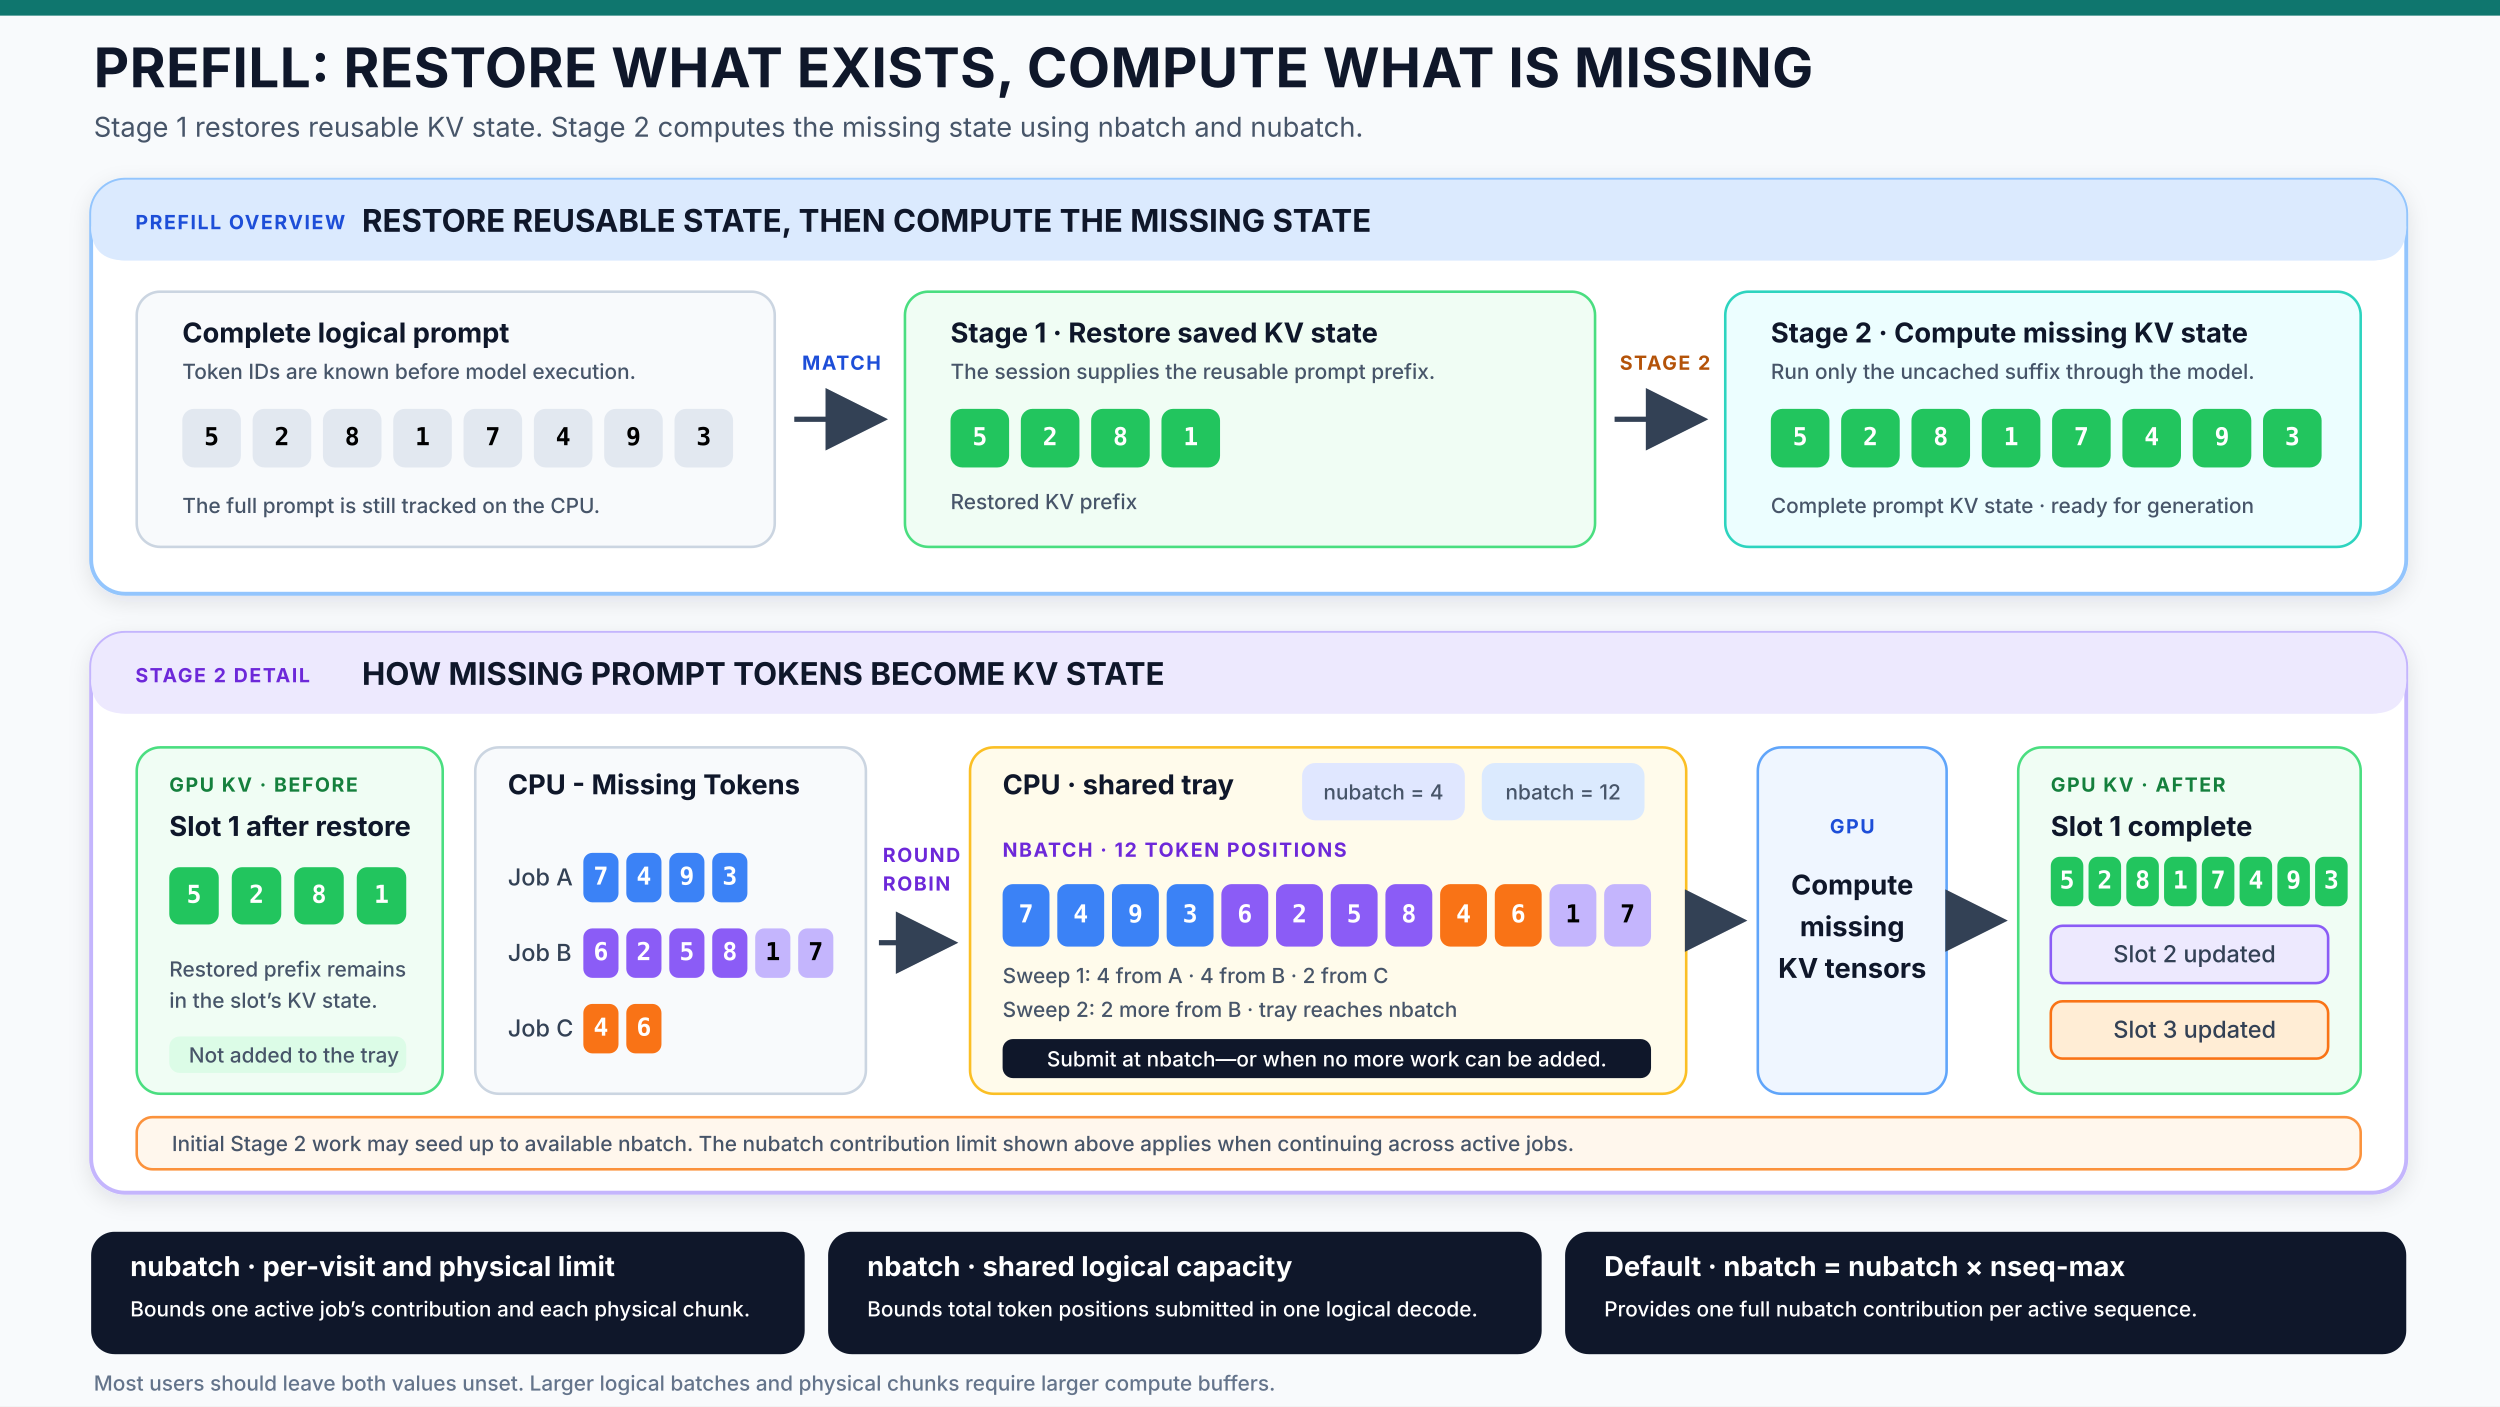
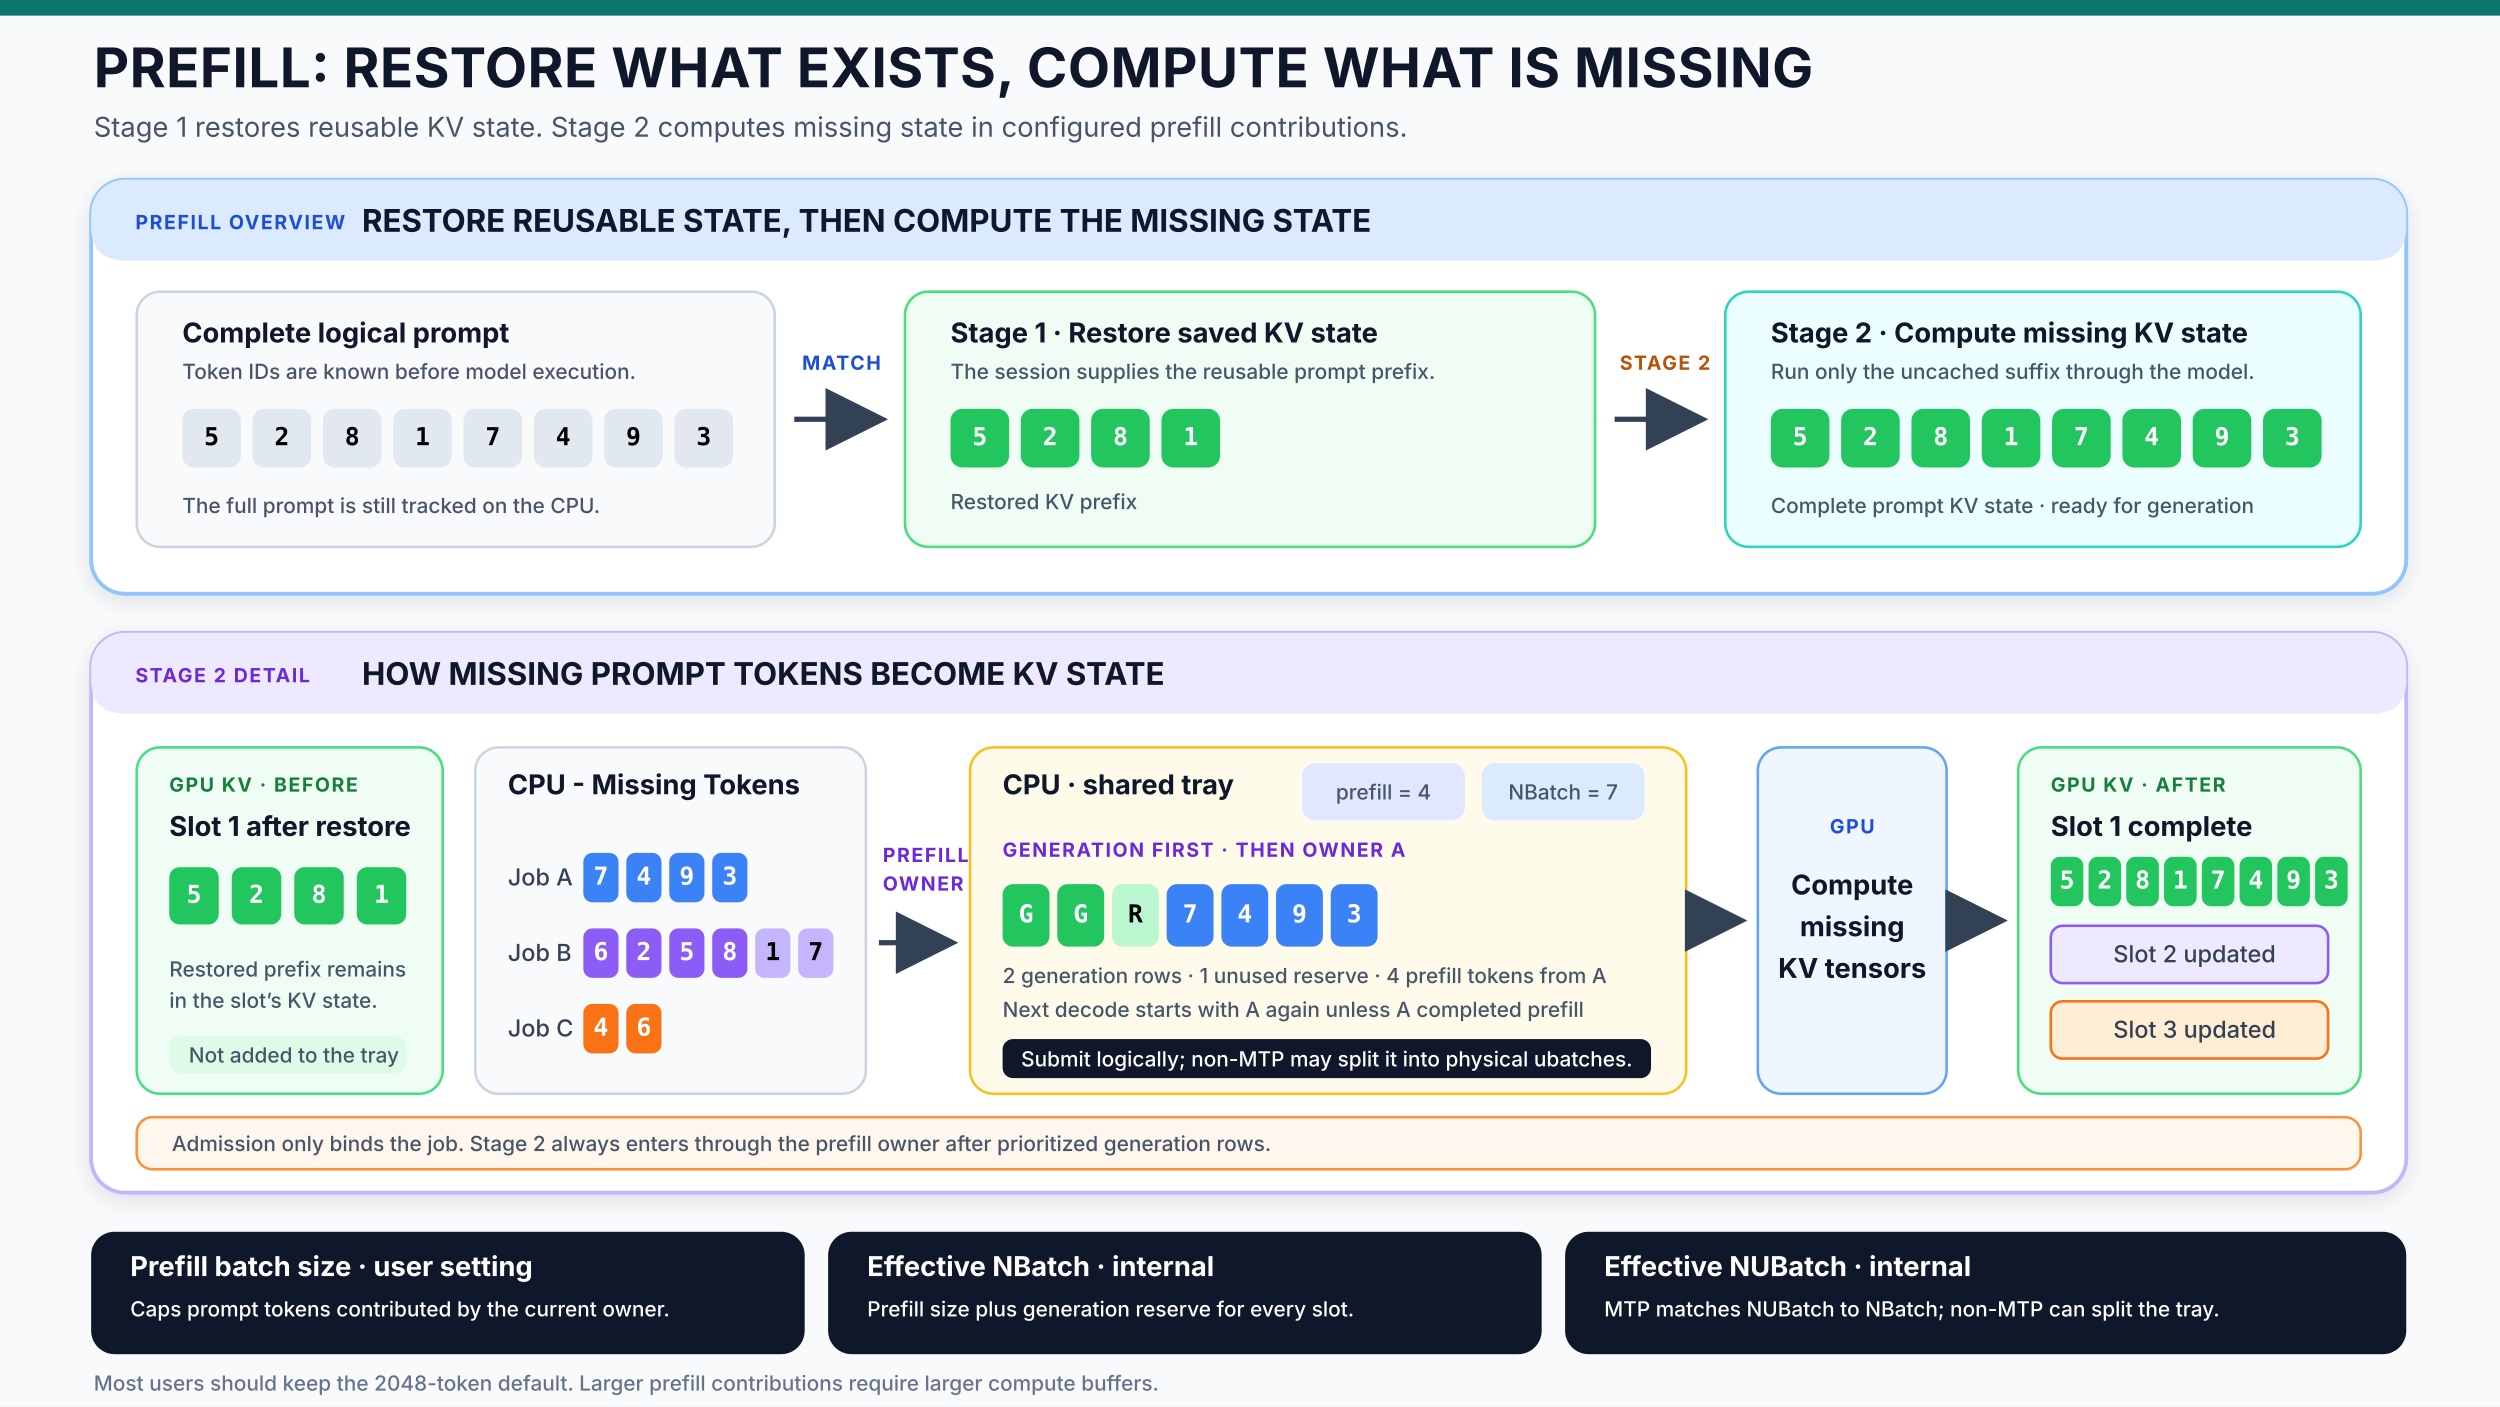
<svg xmlns="http://www.w3.org/2000/svg" width="1920" height="1080" viewBox="0 0 1920 1080" role="img" aria-labelledby="title desc">
  <defs>
    <filter id="shadow" x="-10%" y="-10%" width="120%" height="135%">
      <feDropShadow dx="0" dy="5" stdDeviation="8" flood-color="#0f172a" flood-opacity="0.10" />
    </filter>
    <marker id="arrow" markerWidth="12" markerHeight="12" refX="10" refY="6" orient="auto" markerUnits="strokeWidth">
      <path d="M 0 0 L 12 6 L 0 12 z" fill="#334155" />
    </marker>
    <style>
      .title { font: 700 42px Inter, ui-sans-serif, system-ui, sans-serif; fill: #0f172a; letter-spacing: 0.4px; }
      .subtitle { font: 400 21px Inter, ui-sans-serif, system-ui, sans-serif; fill: #475569; }
      .section { font: 700 24px Inter, ui-sans-serif, system-ui, sans-serif; fill: #0f172a; }
      .heading { font: 700 21px Inter, ui-sans-serif, system-ui, sans-serif; fill: #0f172a; }
      .body { font: 500 18px Inter, ui-sans-serif, system-ui, sans-serif; fill: #334155; }
      .small { font: 500 16px Inter, ui-sans-serif, system-ui, sans-serif; fill: #475569; }
      .eyebrow { font: 700 15px Inter, ui-sans-serif, system-ui, sans-serif; letter-spacing: 1.2px; }
      .token { font: 700 19px ui-monospace, SFMono-Regular, Menlo, Consolas, monospace; text-anchor: middle; dominant-baseline: middle; }
      .white { fill: #ffffff; }
      .muted { fill: #64748b; }
    </style>
  </defs>
  <rect width="1920" height="1080" fill="#f8fafc" />
  <rect x="0" y="0" width="1920" height="12" fill="#0f766e" />
  <text class="title" x="72" y="67">PREFILL: RESTORE WHAT EXISTS, COMPUTE WHAT IS MISSING</text>
-   <text class="subtitle" x="72" y="105">Stage 1 restores reusable KV state. Stage 2 computes the missing state using nbatch and nubatch.</text>
+   <text class="subtitle" x="72" y="105">Stage 1 restores reusable KV state. Stage 2 computes missing state in configured prefill contributions.</text>
  <g filter="url(#shadow)">
    <rect x="70" y="138" width="1778" height="318" rx="26" fill="#ffffff" stroke="#93c5fd" stroke-width="3" />
  </g>
  <rect x="70" y="138" width="1778" height="62" rx="26" fill="#dbeafe" />
  <path d="M 70 174 Q 70 200 96 200 H 1822 Q 1848 200 1848 174" fill="#dbeafe" />
  <text class="eyebrow" x="104" y="176" fill="#1d4ed8">PREFILL OVERVIEW</text>
  <text class="section" x="278" y="178">RESTORE REUSABLE STATE, THEN COMPUTE THE MISSING STATE</text>
  <rect x="105" y="224" width="490" height="196" rx="18" fill="#f8fafc" stroke="#cbd5e1" stroke-width="2" />
  <text class="heading" x="140" y="263">Complete logical prompt</text>
  <text class="small" x="140" y="291">Token IDs are known before model execution.</text>
  <g>
    <rect x="140" y="314" width="45" height="45" rx="9" fill="#e2e8f0" />
    <rect x="194" y="314" width="45" height="45" rx="9" fill="#e2e8f0" />
    <rect x="248" y="314" width="45" height="45" rx="9" fill="#e2e8f0" />
    <rect x="302" y="314" width="45" height="45" rx="9" fill="#e2e8f0" />
    <rect x="356" y="314" width="45" height="45" rx="9" fill="#e2e8f0" />
    <rect x="410" y="314" width="45" height="45" rx="9" fill="#e2e8f0" />
    <rect x="464" y="314" width="45" height="45" rx="9" fill="#e2e8f0" />
    <rect x="518" y="314" width="45" height="45" rx="9" fill="#e2e8f0" />
    <text class="token" x="162.5" y="336.5">5</text>
    <text class="token" x="216.5" y="336.5">2</text>
    <text class="token" x="270.5" y="336.5">8</text>
    <text class="token" x="324.5" y="336.5">1</text>
    <text class="token" x="378.5" y="336.5">7</text>
    <text class="token" x="432.5" y="336.5">4</text>
    <text class="token" x="486.5" y="336.5">9</text>
    <text class="token" x="540.5" y="336.5">3</text>
  </g>
  <text class="small" x="140" y="394">The full prompt is still tracked on the CPU.</text>
  <path d="M 610 322 H 674" stroke="#334155" stroke-width="4" fill="none" marker-end="url(#arrow)" />
  <text class="eyebrow" x="616" y="284" fill="#1d4ed8">MATCH</text>
  <rect x="695" y="224" width="530" height="196" rx="18" fill="#f0fdf4" stroke="#4ade80" stroke-width="2" />
  <text class="heading" x="730" y="263">Stage 1 · Restore saved KV state</text>
  <text class="small" x="730" y="291">The session supplies the reusable prompt prefix.</text>
  <g>
    <rect x="730" y="314" width="45" height="45" rx="9" fill="#22c55e" />
    <rect x="784" y="314" width="45" height="45" rx="9" fill="#22c55e" />
    <rect x="838" y="314" width="45" height="45" rx="9" fill="#22c55e" />
    <rect x="892" y="314" width="45" height="45" rx="9" fill="#22c55e" />
    <text class="token white" x="752.5" y="336.5">5</text>
    <text class="token white" x="806.5" y="336.5">2</text>
    <text class="token white" x="860.5" y="336.5">8</text>
    <text class="token white" x="914.5" y="336.5">1</text>
  </g>
  <text class="small" x="730" y="391">Restored KV prefix</text>
  <path d="M 1240 322 H 1304" stroke="#334155" stroke-width="4" fill="none" marker-end="url(#arrow)" />
  <text class="eyebrow" x="1244" y="284" fill="#b45309">STAGE 2</text>
  <rect x="1325" y="224" width="488" height="196" rx="18" fill="#ecfeff" stroke="#2dd4bf" stroke-width="2" />
  <text class="heading" x="1360" y="263">Stage 2 · Compute missing KV state</text>
  <text class="small" x="1360" y="291">Run only the uncached suffix through the model.</text>
  <g>
    <rect x="1360" y="314" width="45" height="45" rx="9" fill="#22c55e" />
    <rect x="1414" y="314" width="45" height="45" rx="9" fill="#22c55e" />
    <rect x="1468" y="314" width="45" height="45" rx="9" fill="#22c55e" />
    <rect x="1522" y="314" width="45" height="45" rx="9" fill="#22c55e" />
    <rect x="1576" y="314" width="45" height="45" rx="9" fill="#22c55e" />
    <rect x="1630" y="314" width="45" height="45" rx="9" fill="#22c55e" />
    <rect x="1684" y="314" width="45" height="45" rx="9" fill="#22c55e" />
    <rect x="1738" y="314" width="45" height="45" rx="9" fill="#22c55e" />
    <text class="token white" x="1382.5" y="336.5">5</text>
    <text class="token white" x="1436.5" y="336.5">2</text>
    <text class="token white" x="1490.5" y="336.5">8</text>
    <text class="token white" x="1544.5" y="336.5">1</text>
    <text class="token white" x="1598.5" y="336.5">7</text>
    <text class="token white" x="1652.5" y="336.5">4</text>
    <text class="token white" x="1706.5" y="336.5">9</text>
    <text class="token white" x="1760.5" y="336.5">3</text>
  </g>
  <text class="small" x="1360" y="394">Complete prompt KV state · ready for generation</text>
  <g filter="url(#shadow)">
    <rect x="70" y="486" width="1778" height="430" rx="26" fill="#ffffff" stroke="#c4b5fd" stroke-width="3" />
  </g>
  <rect x="70" y="486" width="1778" height="62" rx="26" fill="#ede9fe" />
  <path d="M 70 522 Q 70 548 96 548 H 1822 Q 1848 548 1848 522" fill="#ede9fe" />
  <text class="eyebrow" x="104" y="524" fill="#6d28d9">STAGE 2 DETAIL</text>
  <text class="section" x="278" y="526">HOW MISSING PROMPT TOKENS BECOME KV STATE</text>
  <rect x="105" y="574" width="235" height="266" rx="18" fill="#f0fdf4" stroke="#4ade80" stroke-width="2" />
  <text class="eyebrow" x="130" y="608" fill="#15803d">GPU KV · BEFORE</text>
  <text class="heading" x="130" y="642">Slot 1 after restore</text>
  <g>
    <rect x="130" y="666" width="38" height="44" rx="8" fill="#22c55e" />
    <rect x="178" y="666" width="38" height="44" rx="8" fill="#22c55e" />
    <rect x="226" y="666" width="38" height="44" rx="8" fill="#22c55e" />
    <rect x="274" y="666" width="38" height="44" rx="8" fill="#22c55e" />
    <text class="token white" x="149" y="688">5</text>
    <text class="token white" x="197" y="688">2</text>
    <text class="token white" x="245" y="688">8</text>
    <text class="token white" x="293" y="688">1</text>
  </g>
  <text class="small" x="130" y="750">Restored prefix remains</text>
  <text class="small" x="130" y="774">in the slot’s KV state.</text>
  <rect x="130" y="796" width="182" height="28" rx="8" fill="#dcfce7" />
  <text class="small" x="145" y="816">Not added to the tray</text>
  <rect x="365" y="574" width="300" height="266" rx="18" fill="#f8fafc" stroke="#cbd5e1" stroke-width="2" />
  <text class="heading" x="390" y="610">CPU - Missing Tokens</text>
  <text class="body" x="390" y="680">Job A</text>
  <g>
    <rect x="448" y="655" width="27" height="38" rx="7" fill="#3b82f6" />
    <rect x="481" y="655" width="27" height="38" rx="7" fill="#3b82f6" />
    <rect x="514" y="655" width="27" height="38" rx="7" fill="#3b82f6" />
    <rect x="547" y="655" width="27" height="38" rx="7" fill="#3b82f6" />
    <text class="token white" x="461.5" y="674">7</text>
    <text class="token white" x="494.5" y="674">4</text>
    <text class="token white" x="527.5" y="674">9</text>
    <text class="token white" x="560.5" y="674">3</text>
  </g>
  <text class="body" x="390" y="738">Job B</text>
  <g>
    <rect x="448" y="713" width="27" height="38" rx="7" fill="#8b5cf6" />
    <rect x="481" y="713" width="27" height="38" rx="7" fill="#8b5cf6" />
    <rect x="514" y="713" width="27" height="38" rx="7" fill="#8b5cf6" />
    <rect x="547" y="713" width="27" height="38" rx="7" fill="#8b5cf6" />
    <rect x="580" y="713" width="27" height="38" rx="7" fill="#c4b5fd" />
    <rect x="613" y="713" width="27" height="38" rx="7" fill="#c4b5fd" />
    <text class="token white" x="461.5" y="732">6</text>
    <text class="token white" x="494.5" y="732">2</text>
    <text class="token white" x="527.5" y="732">5</text>
    <text class="token white" x="560.5" y="732">8</text>
    <text class="token" x="593.5" y="732">1</text>
    <text class="token" x="626.5" y="732">7</text>
  </g>
  <text class="body" x="390" y="796">Job C</text>
  <g>
    <rect x="448" y="771" width="27" height="38" rx="7" fill="#f97316" />
    <rect x="481" y="771" width="27" height="38" rx="7" fill="#f97316" />
    <text class="token white" x="461.5" y="790">4</text>
    <text class="token white" x="494.5" y="790">6</text>
  </g>
-   <text class="eyebrow" x="678" y="662" fill="#6d28d9">ROUND</text>
-   <text class="eyebrow" x="678" y="684" fill="#6d28d9">ROBIN</text>
+   <text class="eyebrow" x="678" y="662" fill="#6d28d9">PREFILL</text>
+   <text class="eyebrow" x="678" y="684" fill="#6d28d9">OWNER A</text>
  <path d="M 675 724 H 728" stroke="#334155" stroke-width="4" fill="none" marker-end="url(#arrow)" />
  <rect x="745" y="574" width="550" height="266" rx="18" fill="#fffbeb" stroke="#fbbf24" stroke-width="2" />
  <text class="heading" x="770" y="610">CPU · shared tray</text>
  <rect x="1000" y="586" width="125" height="44" rx="10" fill="#e0e7ff" />
  <rect x="1138" y="586" width="125" height="44" rx="10" fill="#dbeafe" />
-   <text class="small" x="1062.5" y="614" text-anchor="middle">nubatch = 4</text>
-   <text class="small" x="1200.5" y="614" text-anchor="middle">nbatch = 12</text>
-   <text class="eyebrow" x="770" y="658" fill="#6d28d9">NBATCH · 12 TOKEN POSITIONS</text>
-   <g>
-     <rect x="770" y="679" width="36" height="48" rx="8" fill="#3b82f6" />
-     <rect x="812" y="679" width="36" height="48" rx="8" fill="#3b82f6" />
-     <rect x="854" y="679" width="36" height="48" rx="8" fill="#3b82f6" />
+   <text class="small" x="1062.5" y="614" text-anchor="middle">prefill = 4</text>
+   <text class="small" x="1200.5" y="614" text-anchor="middle">NBatch = 7</text>
+   <text class="eyebrow" x="770" y="658" fill="#6d28d9">GENERATION FIRST · THEN OWNER A</text>
+   <g>
+     <rect x="770" y="679" width="36" height="48" rx="8" fill="#22c55e" />
+     <rect x="812" y="679" width="36" height="48" rx="8" fill="#22c55e" />
+     <rect x="854" y="679" width="36" height="48" rx="8" fill="#bbf7d0" />
    <rect x="896" y="679" width="36" height="48" rx="8" fill="#3b82f6" />
-     <rect x="938" y="679" width="36" height="48" rx="8" fill="#8b5cf6" />
-     <rect x="980" y="679" width="36" height="48" rx="8" fill="#8b5cf6" />
-     <rect x="1022" y="679" width="36" height="48" rx="8" fill="#8b5cf6" />
-     <rect x="1064" y="679" width="36" height="48" rx="8" fill="#8b5cf6" />
-     <rect x="1106" y="679" width="36" height="48" rx="8" fill="#f97316" />
-     <rect x="1148" y="679" width="36" height="48" rx="8" fill="#f97316" />
-     <rect x="1190" y="679" width="36" height="48" rx="8" fill="#c4b5fd" />
-     <rect x="1232" y="679" width="36" height="48" rx="8" fill="#c4b5fd" />
-     <text class="token white" x="788" y="703">7</text>
-     <text class="token white" x="830" y="703">4</text>
-     <text class="token white" x="872" y="703">9</text>
-     <text class="token white" x="914" y="703">3</text>
-     <text class="token white" x="956" y="703">6</text>
-     <text class="token white" x="998" y="703">2</text>
-     <text class="token white" x="1040" y="703">5</text>
-     <text class="token white" x="1082" y="703">8</text>
-     <text class="token white" x="1124" y="703">4</text>
-     <text class="token white" x="1166" y="703">6</text>
-     <text class="token" x="1208" y="703">1</text>
-     <text class="token" x="1250" y="703">7</text>
-   </g>
-   <text class="small" x="770" y="755">Sweep 1: 4 from A · 4 from B · 2 from C</text>
-   <text class="small" x="770" y="781">Sweep 2: 2 more from B · tray reaches nbatch</text>
+     <rect x="938" y="679" width="36" height="48" rx="8" fill="#3b82f6" />
+     <rect x="980" y="679" width="36" height="48" rx="8" fill="#3b82f6" />
+     <rect x="1022" y="679" width="36" height="48" rx="8" fill="#3b82f6" />
+     <text class="token white" x="788" y="703">G</text>
+     <text class="token white" x="830" y="703">G</text>
+     <text class="token" x="872" y="703">R</text>
+     <text class="token white" x="914" y="703">7</text>
+     <text class="token white" x="956" y="703">4</text>
+     <text class="token white" x="998" y="703">9</text>
+     <text class="token white" x="1040" y="703">3</text>
+   </g>
+   <text class="small" x="770" y="755">2 generation rows · 1 unused reserve · 4 prefill tokens from A</text>
+   <text class="small" x="770" y="781">Next decode starts with A again unless A completed prefill</text>
  <rect x="770" y="798" width="498" height="30" rx="8" fill="#0f172a" />
-   <text class="small white" x="1019" y="819" text-anchor="middle">Submit at nbatch—or when no more work can be added.</text>
+   <text class="small white" x="1019" y="819" text-anchor="middle">Submit logically; non-MTP may split it into physical ubatches.</text>
  <path d="M 1305 707 H 1334" stroke="#334155" stroke-width="4" fill="none" marker-end="url(#arrow)" />
  <rect x="1350" y="574" width="145" height="266" rx="18" fill="#eff6ff" stroke="#60a5fa" stroke-width="2" />
  <text class="eyebrow" x="1422.5" y="640" fill="#1d4ed8" text-anchor="middle">GPU</text>
  <text class="heading" x="1422.5" y="687" text-anchor="middle">Compute</text>
  <text class="heading" x="1422.5" y="719" text-anchor="middle">missing</text>
  <text class="heading" x="1422.5" y="751" text-anchor="middle">KV tensors</text>
  <path d="M 1505 707 H 1534" stroke="#334155" stroke-width="4" fill="none" marker-end="url(#arrow)" />
  <rect x="1550" y="574" width="263" height="266" rx="18" fill="#f0fdf4" stroke="#4ade80" stroke-width="2" />
  <text class="eyebrow" x="1575" y="608" fill="#15803d">GPU KV · AFTER</text>
  <text class="heading" x="1575" y="642">Slot 1 complete</text>
  <g>
    <rect x="1575" y="658" width="25" height="38" rx="7" fill="#22c55e" />
    <rect x="1604" y="658" width="25" height="38" rx="7" fill="#22c55e" />
    <rect x="1633" y="658" width="25" height="38" rx="7" fill="#22c55e" />
    <rect x="1662" y="658" width="25" height="38" rx="7" fill="#22c55e" />
    <rect x="1691" y="658" width="25" height="38" rx="7" fill="#22c55e" />
    <rect x="1720" y="658" width="25" height="38" rx="7" fill="#22c55e" />
    <rect x="1749" y="658" width="25" height="38" rx="7" fill="#22c55e" />
    <rect x="1778" y="658" width="25" height="38" rx="7" fill="#22c55e" />
    <text class="token white" x="1587.5" y="677">5</text>
    <text class="token white" x="1616.5" y="677">2</text>
    <text class="token white" x="1645.5" y="677">8</text>
    <text class="token white" x="1674.5" y="677">1</text>
    <text class="token white" x="1703.5" y="677">7</text>
    <text class="token white" x="1732.5" y="677">4</text>
    <text class="token white" x="1761.5" y="677">9</text>
    <text class="token white" x="1790.5" y="677">3</text>
  </g>
  <rect x="1575" y="711" width="213" height="44" rx="9" fill="#ede9fe" stroke="#8b5cf6" stroke-width="2" />
  <rect x="1575" y="769" width="213" height="44" rx="9" fill="#ffedd5" stroke="#f97316" stroke-width="2" />
  <text class="body" x="1623" y="739">Slot 2 updated</text>
  <text class="body" x="1623" y="797">Slot 3 updated</text>
  <rect x="105" y="858" width="1708" height="40" rx="12" fill="#fff7ed" stroke="#fb923c" stroke-width="2" />
-   <text class="small" x="132" y="884">Initial Stage 2 work may seed up to available nbatch. The nubatch contribution limit shown above applies when continuing across active jobs.</text>
+   <text class="small" x="132" y="884">Admission only binds the job. Stage 2 always enters through the prefill owner after prioritized generation rows.</text>
  <rect x="70" y="946" width="548" height="94" rx="18" fill="#0f172a" />
-   <text class="heading white" x="100" y="980">nubatch · per-visit and physical limit</text>
-   <text class="small white" x="100" y="1011">Bounds one active job’s contribution and each physical chunk.</text>
+   <text class="heading white" x="100" y="980">Prefill batch size · user setting</text>
+   <text class="small white" x="100" y="1011">Caps prompt tokens contributed by the current owner.</text>
  <rect x="636" y="946" width="548" height="94" rx="18" fill="#0f172a" />
-   <text class="heading white" x="666" y="980">nbatch · shared logical capacity</text>
-   <text class="small white" x="666" y="1011">Bounds total token positions submitted in one logical decode.</text>
+   <text class="heading white" x="666" y="980">Effective NBatch · internal</text>
+   <text class="small white" x="666" y="1011">Prefill size plus generation reserve for every slot.</text>
  <rect x="1202" y="946" width="646" height="94" rx="18" fill="#0f172a" />
-   <text class="heading white" x="1232" y="980">Default · nbatch = nubatch × nseq-max</text>
-   <text class="small white" x="1232" y="1011">Provides one full nubatch contribution per active sequence.</text>
-   <text class="small muted" x="72" y="1068">Most users should leave both values unset. Larger logical batches and physical chunks require larger compute buffers.</text>
+   <text class="heading white" x="1232" y="980">Effective NUBatch · internal</text>
+   <text class="small white" x="1232" y="1011">MTP matches NUBatch to NBatch; non-MTP can split the tray.</text>
+   <text class="small muted" x="72" y="1068">Most users should keep the 2048-token default. Larger prefill contributions require larger compute buffers.</text>
</svg>
